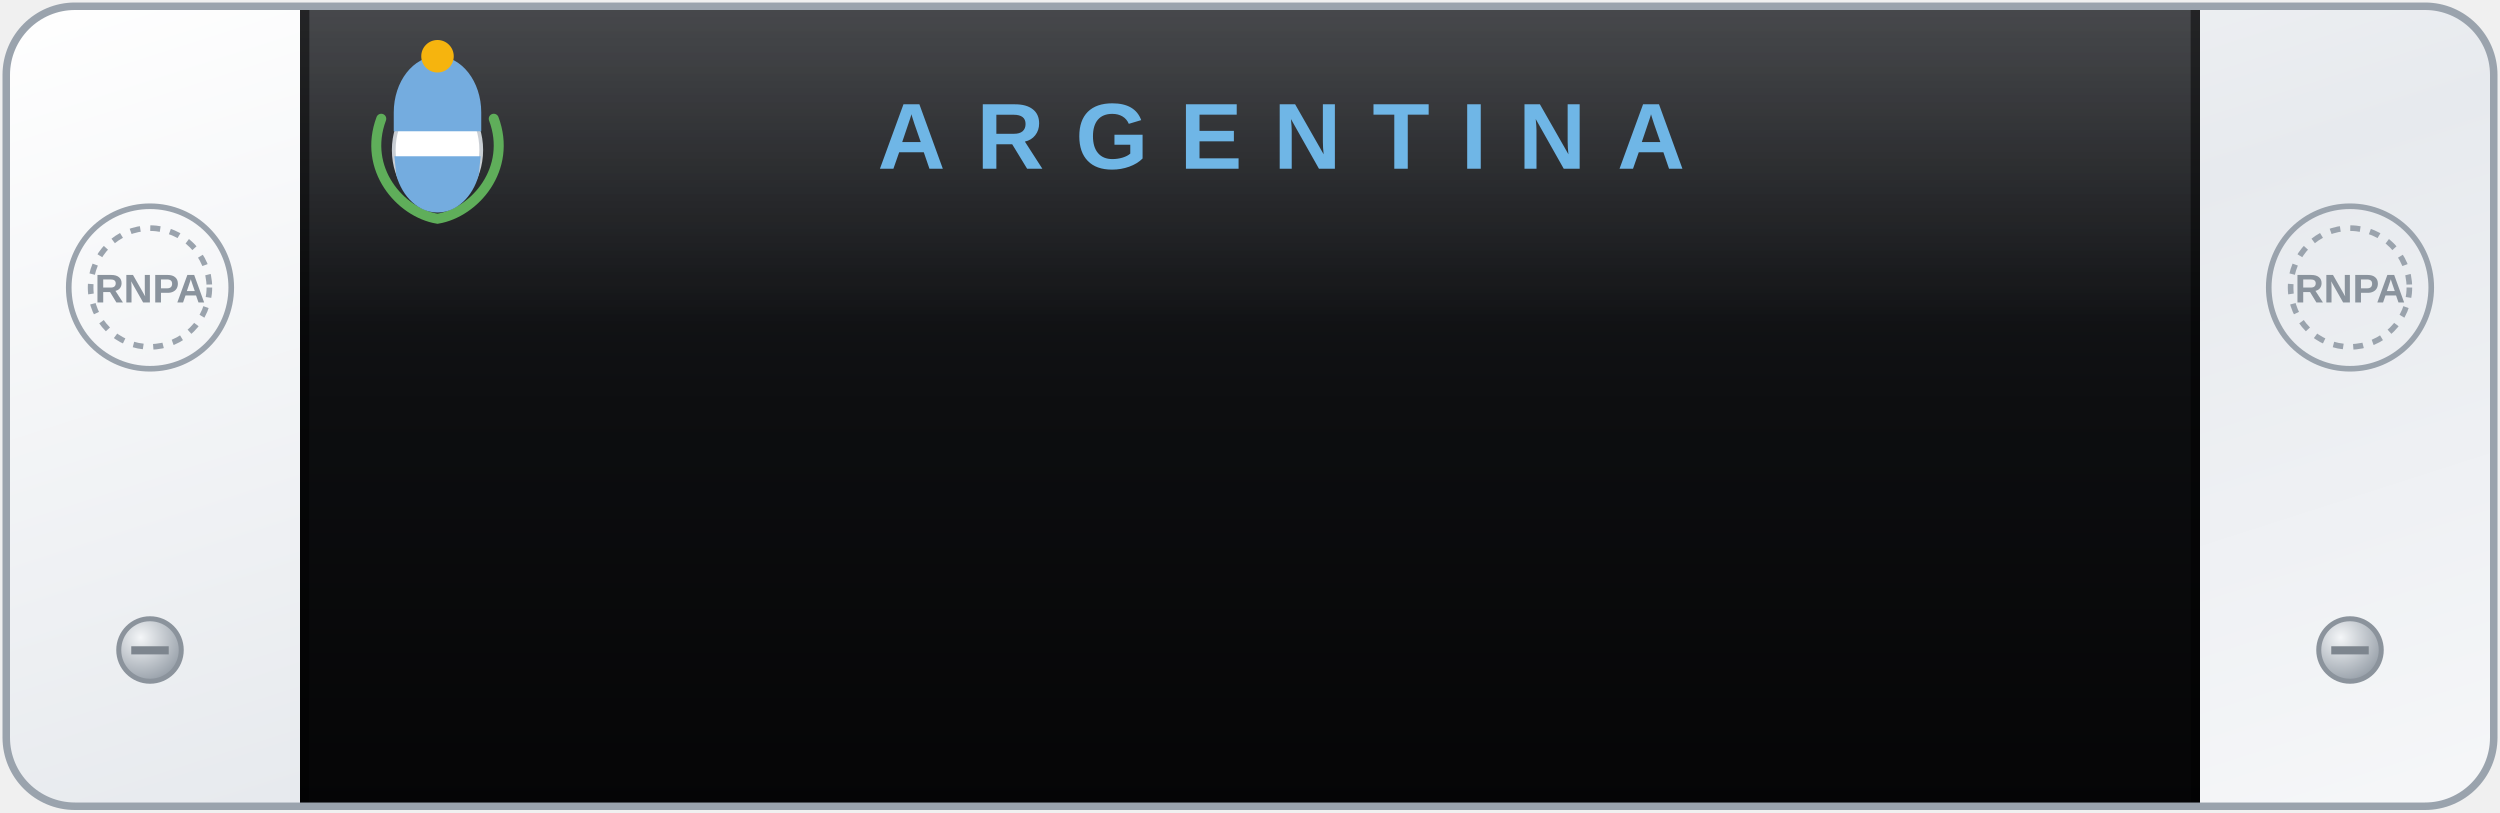
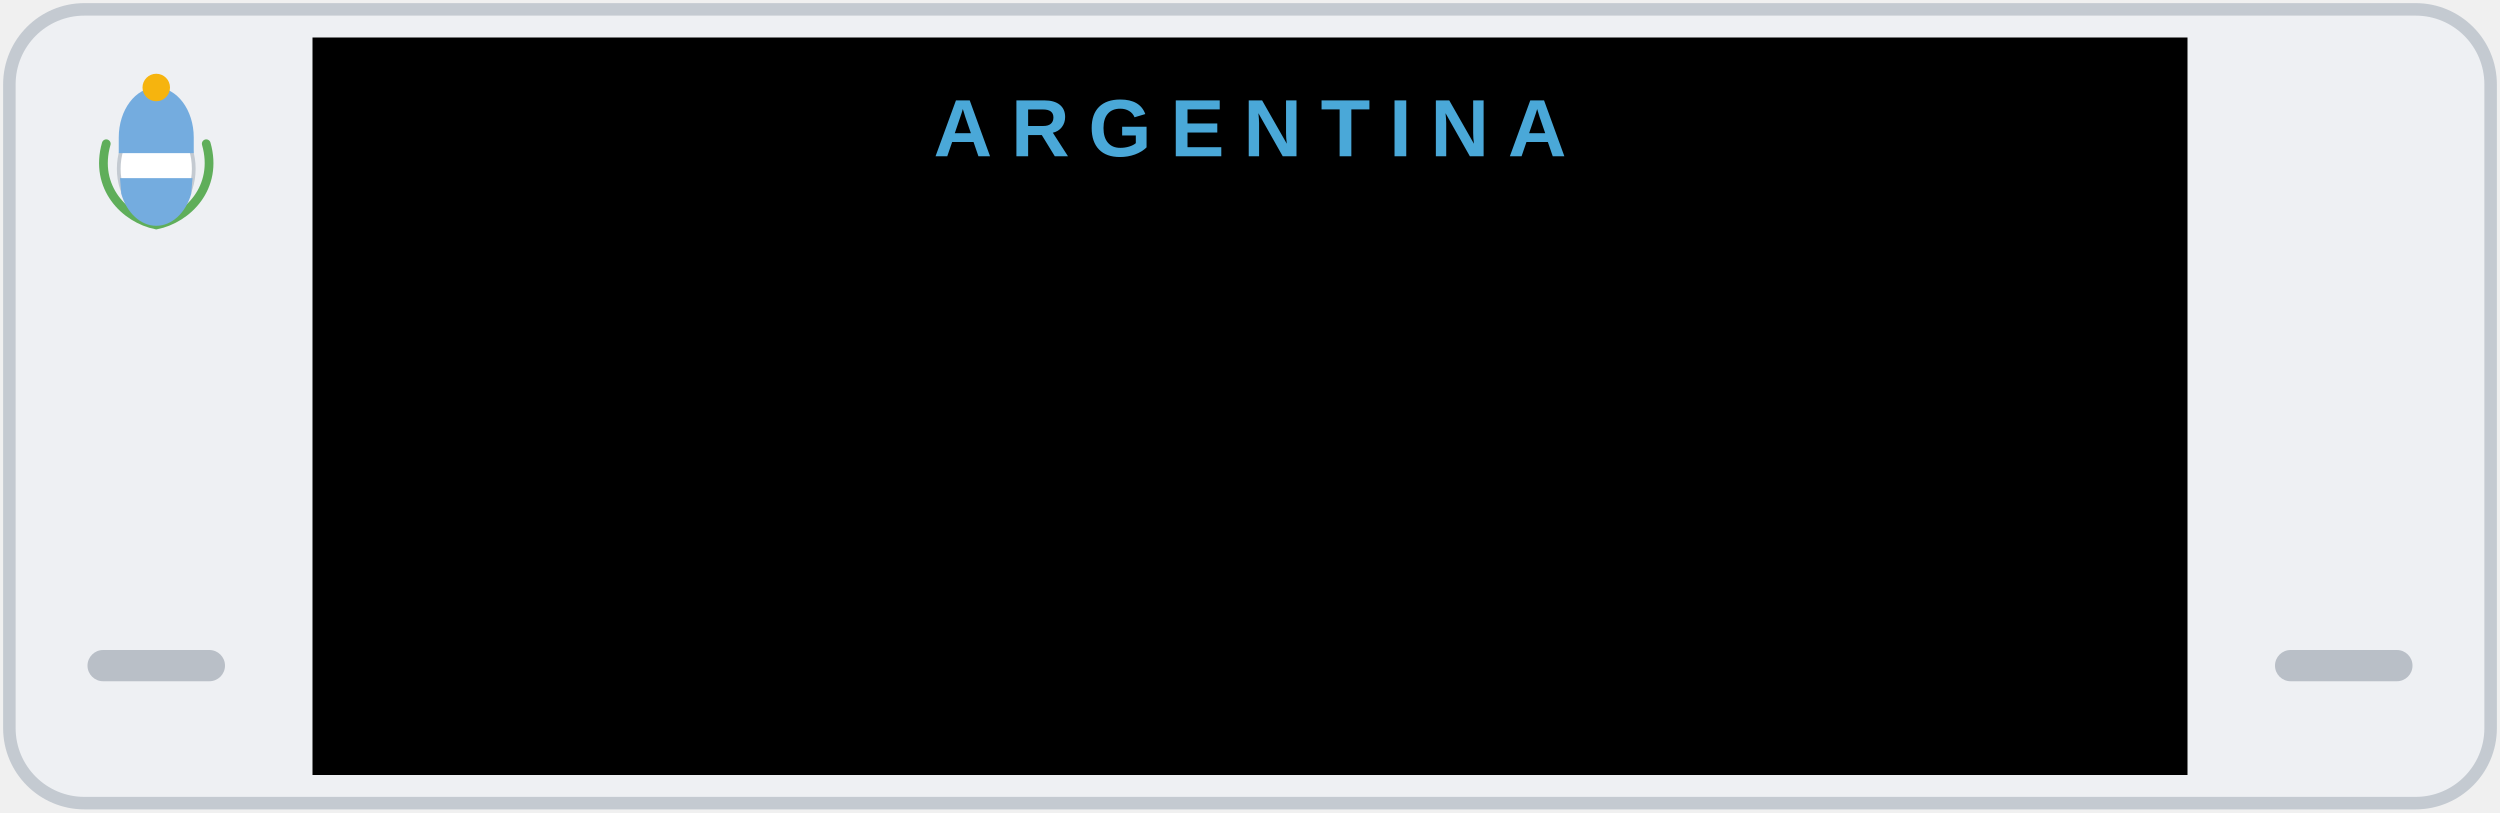
<svg xmlns="http://www.w3.org/2000/svg" viewBox="0 0 400 130" role="img" aria-label="Chapa patente formato anterior (1995-2016)">
-   <defs>
-     <clipPath id="forma">
-       <rect x="1" y="1" width="398" height="128" rx="11" />
-     </clipPath>
-     <linearGradient id="negro" x1="0" y1="0" x2="0" y2="1">
-       <stop offset="0" stop-color="#202226" />
-       <stop offset="0.5" stop-color="#0d0e10" />
-       <stop offset="1" stop-color="#050506" />
-     </linearGradient>
-     <linearGradient id="blanco" x1="0" y1="0" x2="1" y2="1">
-       <stop offset="0" stop-color="#ffffff" />
-       <stop offset="0.55" stop-color="#e7eaee" />
-       <stop offset="1" stop-color="#f6f7f9" />
-     </linearGradient>
-     <linearGradient id="brillo" x1="0" y1="0" x2="0" y2="1">
-       <stop offset="0" stop-color="#ffffff" stop-opacity="0.18" />
-       <stop offset="1" stop-color="#ffffff" stop-opacity="0" />
-     </linearGradient>
-     <radialGradient id="tornillo" cx="0.35" cy="0.3" r="0.8">
-       <stop offset="0" stop-color="#f4f6f8" />
-       <stop offset="1" stop-color="#8f98a2" />
-     </radialGradient>
-   </defs>
-   <g clip-path="url(#forma)">
-     <rect x="0" y="0" width="400" height="130" fill="url(#blanco)" />
-     <rect x="48" y="0" width="304" height="130" fill="url(#negro)" />
-     <rect x="48" y="0" width="304" height="52" fill="url(#brillo)" />
-     <rect x="48" y="0" width="1.5" height="130" fill="#000000" opacity="0.5" />
-     <rect x="350.5" y="0" width="1.5" height="130" fill="#000000" opacity="0.5" />
-     <g fill="none" stroke="#9aa3ad" stroke-width="0.9">
-       <circle cx="24" cy="46" r="13" />
-       <circle cx="24" cy="46" r="9.5" stroke-dasharray="1.6 1.6" />
-       <circle cx="376" cy="46" r="13" />
-       <circle cx="376" cy="46" r="9.5" stroke-dasharray="1.6 1.6" />
-     </g>
-     <g font-family="Arial, Helvetica, sans-serif" font-size="6.4" font-weight="700" fill="#8a939d" text-anchor="middle">
-       <text x="24" y="48.4">RNPA</text>
-       <text x="376" y="48.4">RNPA</text>
-     </g>
-     <text x="205" y="27" text-anchor="middle" font-family="Arial, Helvetica, sans-serif" font-size="15" font-weight="700" fill="#6fb6e6" letter-spacing="5">ARGENTINA</text>
-     <g transform="translate(70 21)">
-       <path d="M-9 -2 C-12 6 -6 13 0 14 C6 13 12 6 9 -2" fill="none" stroke="#5fae5a" stroke-width="1.6" stroke-linecap="round" />
-       <ellipse cx="0" cy="3" rx="7" ry="9" fill="#ffffff" stroke="#c9ced4" stroke-width="0.6" />
-       <path d="M-7 -3 A7 9 0 0 1 7 -3 L7 0 L-7 0 Z" fill="#74acdf" />
-       <path d="M-6.6 7 A7 9 0 0 0 6.6 7 L6.9 4 L-6.9 4 Z" fill="#74acdf" />
-       <circle cx="0" cy="-12" r="2.6" fill="#f6b40e" />
-     </g>
-     <circle cx="24" cy="104" r="5" fill="url(#tornillo)" stroke="#8b939c" stroke-width="0.8" />
-     <rect x="21" y="103.4" width="6" height="1.3" fill="#7d858e" />
-     <circle cx="376" cy="104" r="5" fill="url(#tornillo)" stroke="#8b939c" stroke-width="0.8" />
-     <rect x="373" y="103.4" width="6" height="1.3" fill="#7d858e" />
+   <rect x="1.5" y="1.5" width="397" height="127" rx="12" fill="#eef0f3" stroke="#c4cad1" stroke-width="2" />
+   <rect x="50" y="6" width="300" height="118" fill="#000000" />
+   <text x="200" y="25" text-anchor="middle" font-family="Arial, Helvetica, sans-serif" font-size="13" font-weight="700" fill="#4aa8d8" letter-spacing="3">ARGENTINA</text>
+   <g transform="translate(25 24)">
+     <path d="M-8 -1 C-10 6 -5 11 0 12 C5 11 10 6 8 -1" fill="none" stroke="#5fae5a" stroke-width="1.4" stroke-linecap="round" />
+     <ellipse cx="0" cy="3" rx="6" ry="8" fill="#ffffff" stroke="#c4cad1" stroke-width="0.6" />
+     <path d="M-6 -2 A6 8 0 0 1 6 -2 L6 0.5 L-6 0.5 Z" fill="#74acdf" />
+     <path d="M-5.6 7 A6 8 0 0 0 5.6 7 L5.8 4.5 L-5.8 4.5 Z" fill="#74acdf" />
+     <circle cx="0" cy="-10" r="2.2" fill="#f6b40e" />
  </g>
-   <rect x="1" y="1" width="398" height="128" rx="11" fill="none" stroke="#9aa3ad" stroke-width="1.2" />
+   <rect x="14" y="104" width="22" height="5" rx="2.5" fill="#b9bfc7" />
+   <rect x="364" y="104" width="22" height="5" rx="2.5" fill="#b9bfc7" />
</svg>
